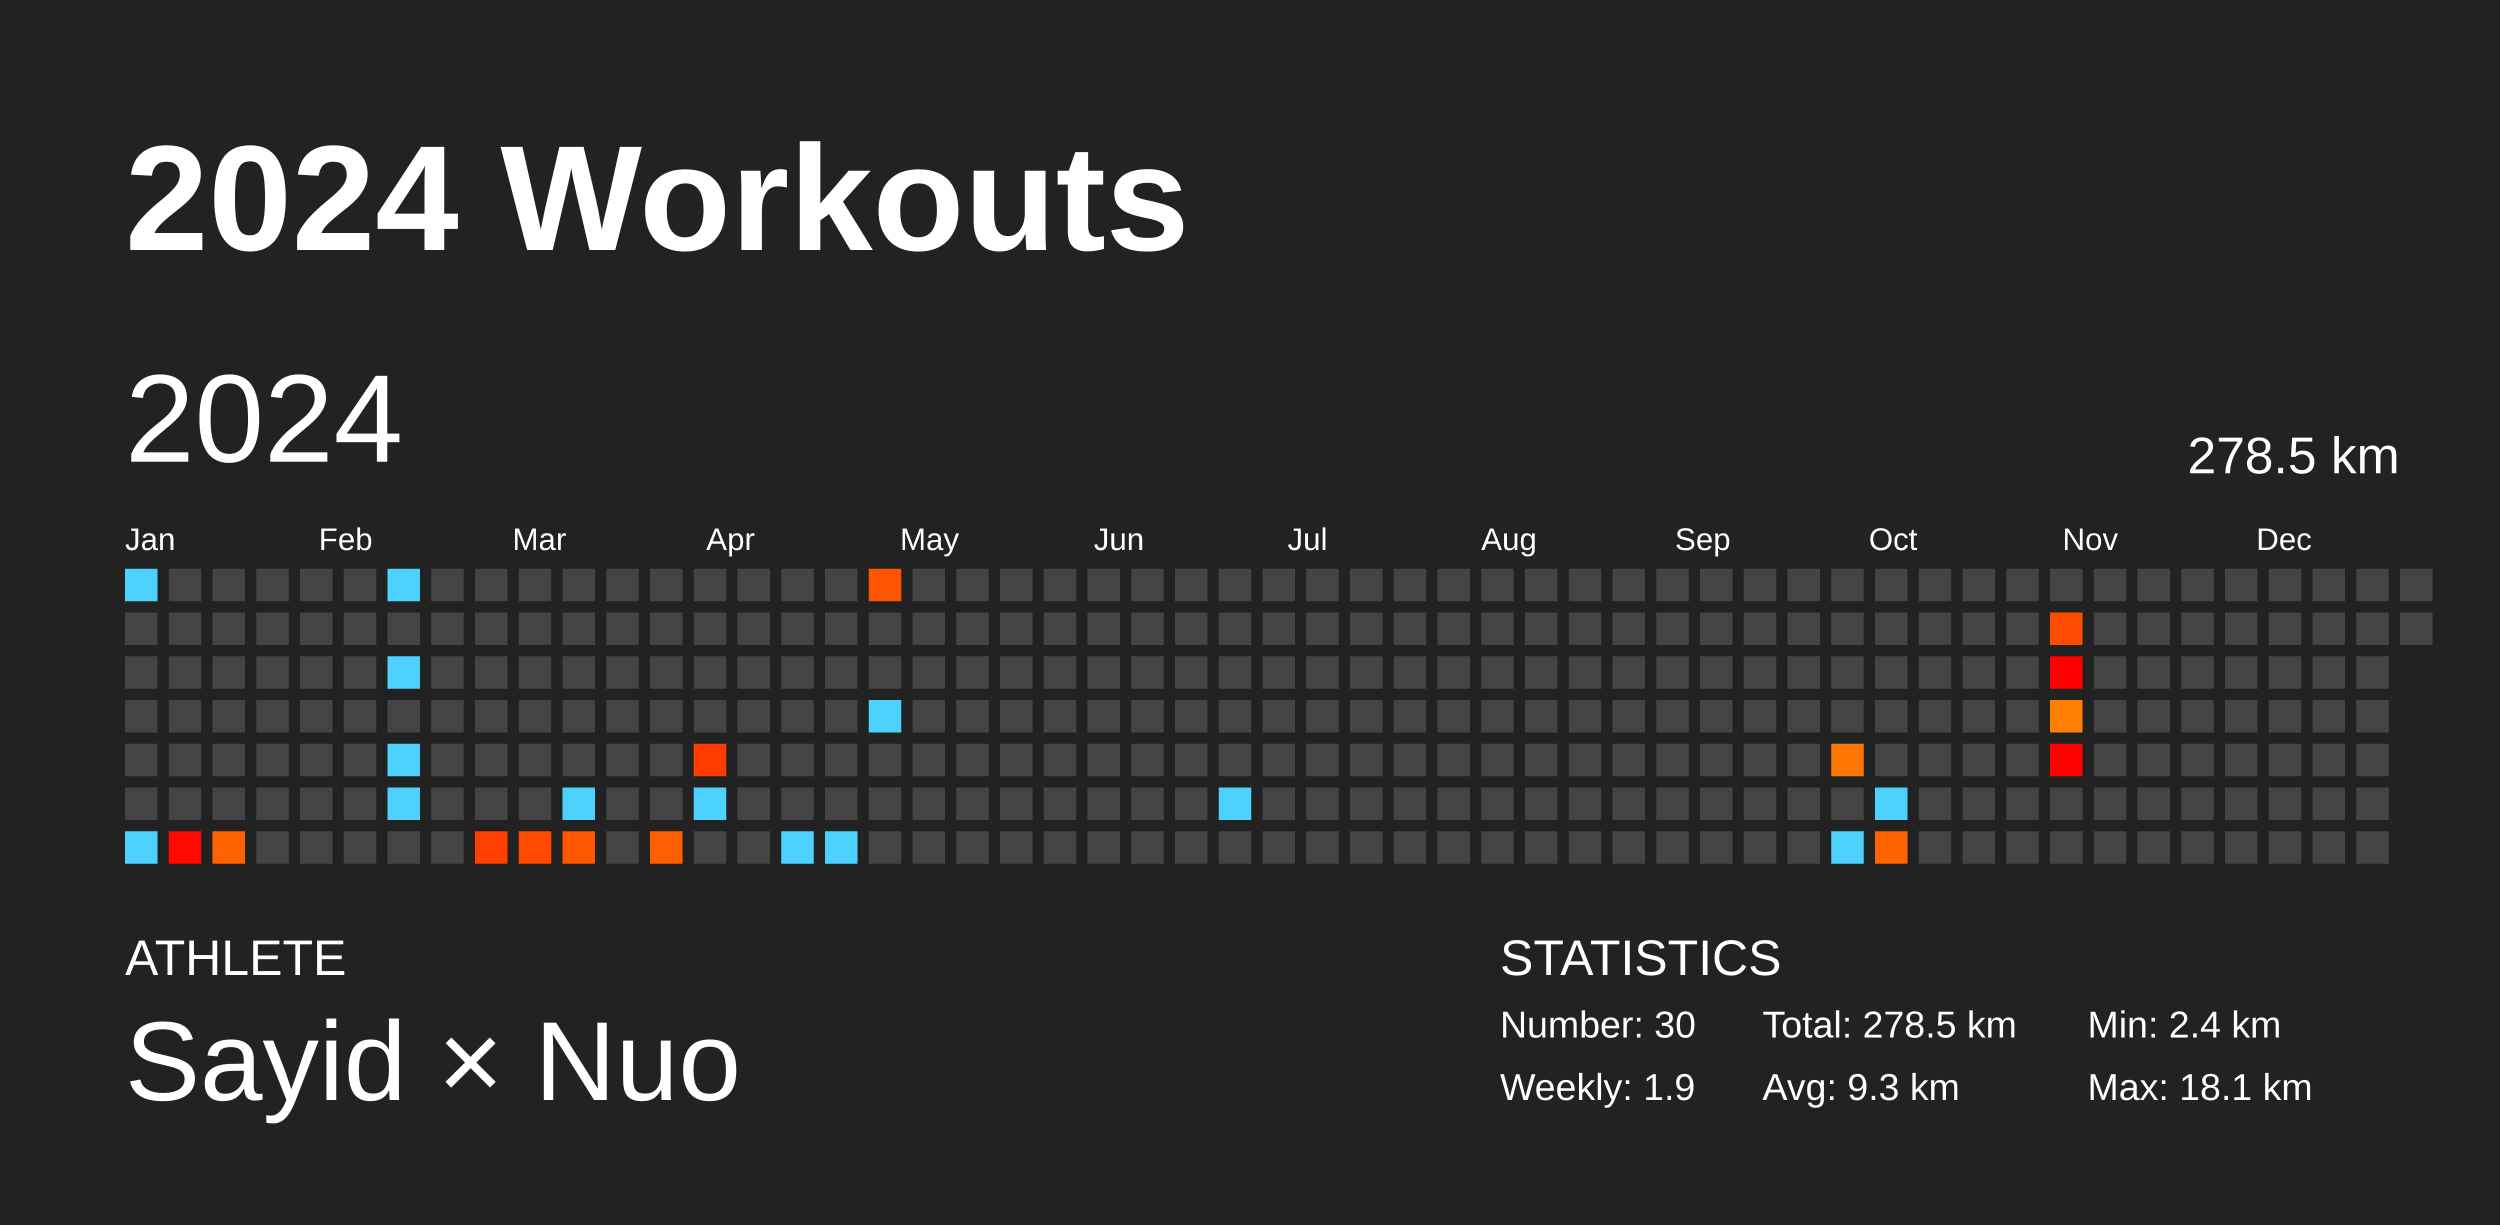
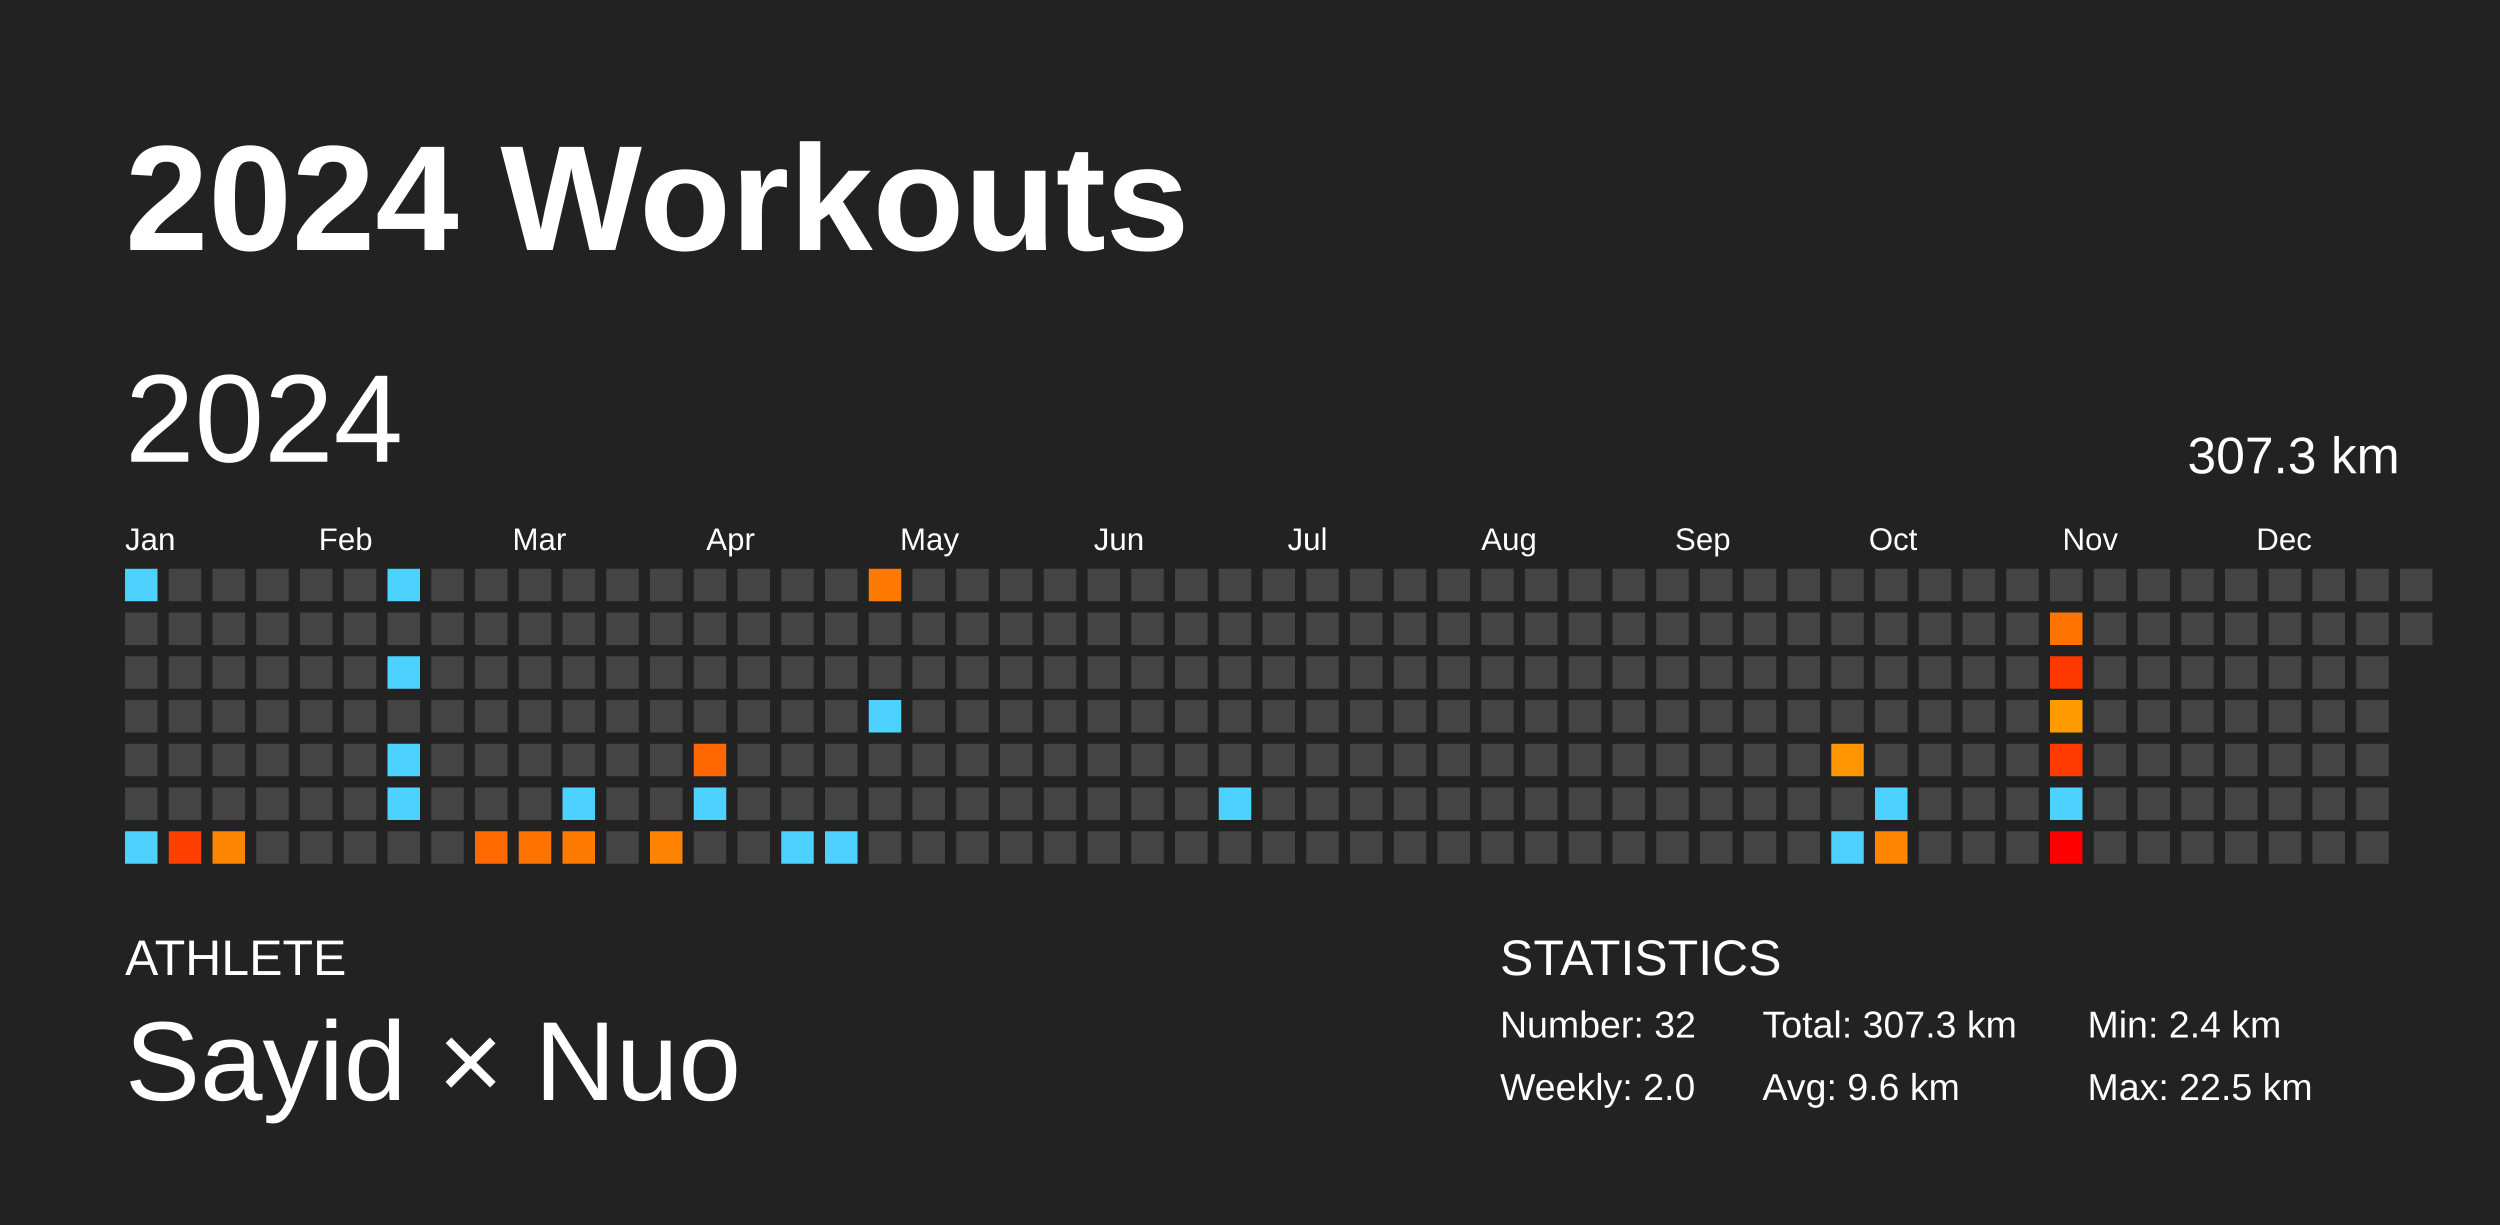
<svg xmlns="http://www.w3.org/2000/svg" baseProfile="full" height="98mm" version="1.1" viewBox="0,0,200,98" width="200mm">
  <defs />
  <rect fill="#222222" height="98" width="200" x="0" y="0" />
  <text fill="#FFFFFF" style="font-size:12px; font-family:Arial; font-weight:bold;" x="10" y="20">2024 Workouts</text>
  <text fill="#FFFFFF" style="font-size:4px; font-family:Arial" x="10" y="78">ATHLETE</text>
  <text fill="#FFFFFF" style="font-size:9px; font-family:Arial" x="10" y="88">Sayid × Nuo</text>
  <text fill="#FFFFFF" style="font-size:4px; font-family:Arial" x="120" y="78">STATISTICS</text>
-   <text fill="#FFFFFF" style="font-size:3px; font-family:Arial" x="120" y="83">Number: 30</text>
-   <text fill="#FFFFFF" style="font-size:3px; font-family:Arial" x="120" y="88">Weekly: 1.9</text>
-   <text fill="#FFFFFF" style="font-size:3px; font-family:Arial" x="141" y="83">Total: 278.5 km</text>
-   <text fill="#FFFFFF" style="font-size:3px; font-family:Arial" x="141" y="88">Avg: 9.3 km</text>
+   <text fill="#FFFFFF" style="font-size:3px; font-family:Arial" x="120" y="83">Number: 32</text>
+   <text fill="#FFFFFF" style="font-size:3px; font-family:Arial" x="120" y="88">Weekly: 2.0</text>
+   <text fill="#FFFFFF" style="font-size:3px; font-family:Arial" x="141" y="83">Total: 307.3 km</text>
+   <text fill="#FFFFFF" style="font-size:3px; font-family:Arial" x="141" y="88">Avg: 9.6 km</text>
  <text fill="#FFFFFF" style="font-size:3px; font-family:Arial" x="167" y="83">Min: 2.4 km</text>
-   <text fill="#FFFFFF" style="font-size:3px; font-family:Arial" x="167" y="88">Max: 18.1 km</text>
+   <text fill="#FFFFFF" style="font-size:3px; font-family:Arial" x="167" y="88">Max: 22.5 km</text>
  <text dominant-baseline="hanging" fill="#FFFFFF" style="font-size:10.0px; font-family:Arial;" x="10" y="30">2024</text>
-   <text dominant-baseline="hanging" fill="#FFFFFF" style="font-size:4.125px; font-family:Arial;" x="175" y="35">278.5 km</text>
+   <text dominant-baseline="hanging" fill="#FFFFFF" style="font-size:4.125px; font-family:Arial;" x="175" y="35">307.3 km</text>
  <text fill="#FFFFFF" style="font-size:2.5px; font-family:Arial" x="10.0" y="44">Jan</text>
  <text fill="#FFFFFF" style="font-size:2.5px; font-family:Arial" x="25.5" y="44">Feb</text>
  <text fill="#FFFFFF" style="font-size:2.5px; font-family:Arial" x="41.0" y="44">Mar</text>
  <text fill="#FFFFFF" style="font-size:2.5px; font-family:Arial" x="56.5" y="44">Apr</text>
  <text fill="#FFFFFF" style="font-size:2.5px; font-family:Arial" x="72.0" y="44">May</text>
  <text fill="#FFFFFF" style="font-size:2.5px; font-family:Arial" x="87.5" y="44">Jun</text>
  <text fill="#FFFFFF" style="font-size:2.5px; font-family:Arial" x="103.0" y="44">Jul</text>
  <text fill="#FFFFFF" style="font-size:2.5px; font-family:Arial" x="118.5" y="44">Aug</text>
  <text fill="#FFFFFF" style="font-size:2.5px; font-family:Arial" x="134.0" y="44">Sep</text>
  <text fill="#FFFFFF" style="font-size:2.5px; font-family:Arial" x="149.5" y="44">Oct</text>
  <text fill="#FFFFFF" style="font-size:2.5px; font-family:Arial" x="165.0" y="44">Nov</text>
  <text fill="#FFFFFF" style="font-size:2.5px; font-family:Arial" x="180.5" y="44">Dec</text>
  <rect fill="#4dd2ff" height="2.6" width="2.6" x="10.0" y="45.5" />
  <rect fill="#444444" height="2.6" width="2.6" x="10.0" y="49.0" />
  <rect fill="#444444" height="2.6" width="2.6" x="10.0" y="52.5" />
  <rect fill="#444444" height="2.6" width="2.6" x="10.0" y="56.0" />
  <rect fill="#444444" height="2.6" width="2.6" x="10.0" y="59.5" />
  <rect fill="#444444" height="2.6" width="2.6" x="10.0" y="63.0" />
  <rect fill="#4dd2ff" height="2.6" width="2.6" x="10.0" y="66.5" />
  <rect fill="#444444" height="2.6" width="2.6" x="13.5" y="45.5" />
  <rect fill="#444444" height="2.6" width="2.6" x="13.5" y="49.0" />
  <rect fill="#444444" height="2.6" width="2.6" x="13.5" y="52.5" />
  <rect fill="#444444" height="2.6" width="2.6" x="13.5" y="56.0" />
  <rect fill="#444444" height="2.6" width="2.6" x="13.5" y="59.5" />
  <rect fill="#444444" height="2.6" width="2.6" x="13.5" y="63.0" />
-   <rect fill="#ff0900" height="2.6" width="2.6" x="13.5" y="66.5" />
+   <rect fill="#ff3f00" height="2.6" width="2.6" x="13.5" y="66.5" />
  <rect fill="#444444" height="2.6" width="2.6" x="17.0" y="45.5" />
  <rect fill="#444444" height="2.6" width="2.6" x="17.0" y="49.0" />
  <rect fill="#444444" height="2.6" width="2.6" x="17.0" y="52.5" />
  <rect fill="#444444" height="2.6" width="2.6" x="17.0" y="56.0" />
  <rect fill="#444444" height="2.6" width="2.6" x="17.0" y="59.5" />
  <rect fill="#444444" height="2.6" width="2.6" x="17.0" y="63.0" />
-   <rect fill="#ff6300" height="2.6" width="2.6" x="17.0" y="66.5" />
+   <rect fill="#ff8500" height="2.6" width="2.6" x="17.0" y="66.5" />
  <rect fill="#444444" height="2.6" width="2.6" x="20.5" y="45.5" />
  <rect fill="#444444" height="2.6" width="2.6" x="20.5" y="49.0" />
  <rect fill="#444444" height="2.6" width="2.6" x="20.5" y="52.5" />
  <rect fill="#444444" height="2.6" width="2.6" x="20.5" y="56.0" />
  <rect fill="#444444" height="2.6" width="2.6" x="20.5" y="59.5" />
  <rect fill="#444444" height="2.6" width="2.6" x="20.5" y="63.0" />
  <rect fill="#444444" height="2.6" width="2.6" x="20.5" y="66.5" />
  <rect fill="#444444" height="2.6" width="2.6" x="24.0" y="45.5" />
  <rect fill="#444444" height="2.6" width="2.6" x="24.0" y="49.0" />
  <rect fill="#444444" height="2.6" width="2.6" x="24.0" y="52.5" />
  <rect fill="#444444" height="2.6" width="2.6" x="24.0" y="56.0" />
  <rect fill="#444444" height="2.6" width="2.6" x="24.0" y="59.5" />
  <rect fill="#444444" height="2.6" width="2.6" x="24.0" y="63.0" />
  <rect fill="#444444" height="2.6" width="2.6" x="24.0" y="66.5" />
  <rect fill="#444444" height="2.6" width="2.6" x="27.5" y="45.5" />
  <rect fill="#444444" height="2.6" width="2.6" x="27.5" y="49.0" />
  <rect fill="#444444" height="2.6" width="2.6" x="27.5" y="52.5" />
  <rect fill="#444444" height="2.6" width="2.6" x="27.5" y="56.0" />
  <rect fill="#444444" height="2.6" width="2.6" x="27.5" y="59.5" />
  <rect fill="#444444" height="2.6" width="2.6" x="27.5" y="63.0" />
  <rect fill="#444444" height="2.6" width="2.6" x="27.5" y="66.5" />
  <rect fill="#4dd2ff" height="2.6" width="2.6" x="31.0" y="45.5" />
  <rect fill="#444444" height="2.6" width="2.6" x="31.0" y="49.0" />
  <rect fill="#4dd2ff" height="2.6" width="2.6" x="31.0" y="52.5" />
  <rect fill="#444444" height="2.6" width="2.6" x="31.0" y="56.0" />
  <rect fill="#4dd2ff" height="2.6" width="2.6" x="31.0" y="59.5" />
  <rect fill="#4dd2ff" height="2.6" width="2.6" x="31.0" y="63.0" />
  <rect fill="#444444" height="2.6" width="2.6" x="31.0" y="66.5" />
  <rect fill="#444444" height="2.6" width="2.6" x="34.5" y="45.5" />
  <rect fill="#444444" height="2.6" width="2.6" x="34.5" y="49.0" />
  <rect fill="#444444" height="2.6" width="2.6" x="34.5" y="52.5" />
  <rect fill="#444444" height="2.6" width="2.6" x="34.5" y="56.0" />
  <rect fill="#444444" height="2.6" width="2.6" x="34.5" y="59.5" />
  <rect fill="#444444" height="2.6" width="2.6" x="34.5" y="63.0" />
  <rect fill="#444444" height="2.6" width="2.6" x="34.5" y="66.5" />
  <rect fill="#444444" height="2.6" width="2.6" x="38.0" y="45.5" />
  <rect fill="#444444" height="2.6" width="2.6" x="38.0" y="49.0" />
  <rect fill="#444444" height="2.6" width="2.6" x="38.0" y="52.5" />
  <rect fill="#444444" height="2.6" width="2.6" x="38.0" y="56.0" />
  <rect fill="#444444" height="2.6" width="2.6" x="38.0" y="59.5" />
  <rect fill="#444444" height="2.6" width="2.6" x="38.0" y="63.0" />
-   <rect fill="#ff3f00" height="2.6" width="2.6" x="38.0" y="66.5" />
+   <rect fill="#ff6900" height="2.6" width="2.6" x="38.0" y="66.5" />
  <rect fill="#444444" height="2.6" width="2.6" x="41.5" y="45.5" />
  <rect fill="#444444" height="2.6" width="2.6" x="41.5" y="49.0" />
  <rect fill="#444444" height="2.6" width="2.6" x="41.5" y="52.5" />
  <rect fill="#444444" height="2.6" width="2.6" x="41.5" y="56.0" />
  <rect fill="#444444" height="2.6" width="2.6" x="41.5" y="59.5" />
  <rect fill="#444444" height="2.6" width="2.6" x="41.5" y="63.0" />
-   <rect fill="#ff4a00" height="2.6" width="2.6" x="41.5" y="66.5" />
+   <rect fill="#ff7200" height="2.6" width="2.6" x="41.5" y="66.5" />
  <rect fill="#444444" height="2.6" width="2.6" x="45.0" y="45.5" />
  <rect fill="#444444" height="2.6" width="2.6" x="45.0" y="49.0" />
  <rect fill="#444444" height="2.6" width="2.6" x="45.0" y="52.5" />
  <rect fill="#444444" height="2.6" width="2.6" x="45.0" y="56.0" />
  <rect fill="#444444" height="2.6" width="2.6" x="45.0" y="59.5" />
  <rect fill="#4dd2ff" height="2.6" width="2.6" x="45.0" y="63.0" />
-   <rect fill="#ff5600" height="2.6" width="2.6" x="45.0" y="66.5" />
+   <rect fill="#ff7b00" height="2.6" width="2.6" x="45.0" y="66.5" />
  <rect fill="#444444" height="2.6" width="2.6" x="48.5" y="45.5" />
  <rect fill="#444444" height="2.6" width="2.6" x="48.5" y="49.0" />
  <rect fill="#444444" height="2.6" width="2.6" x="48.5" y="52.5" />
  <rect fill="#444444" height="2.6" width="2.6" x="48.5" y="56.0" />
  <rect fill="#444444" height="2.6" width="2.6" x="48.5" y="59.5" />
  <rect fill="#444444" height="2.6" width="2.6" x="48.5" y="63.0" />
  <rect fill="#444444" height="2.6" width="2.6" x="48.5" y="66.5" />
  <rect fill="#444444" height="2.6" width="2.6" x="52.0" y="45.5" />
  <rect fill="#444444" height="2.6" width="2.6" x="52.0" y="49.0" />
  <rect fill="#444444" height="2.6" width="2.6" x="52.0" y="52.5" />
  <rect fill="#444444" height="2.6" width="2.6" x="52.0" y="56.0" />
  <rect fill="#444444" height="2.6" width="2.6" x="52.0" y="59.5" />
  <rect fill="#444444" height="2.6" width="2.6" x="52.0" y="63.0" />
-   <rect fill="#ff5f00" height="2.6" width="2.6" x="52.0" y="66.5" />
+   <rect fill="#ff8200" height="2.6" width="2.6" x="52.0" y="66.5" />
  <rect fill="#444444" height="2.6" width="2.6" x="55.5" y="45.5" />
  <rect fill="#444444" height="2.6" width="2.6" x="55.5" y="49.0" />
  <rect fill="#444444" height="2.6" width="2.6" x="55.5" y="52.5" />
  <rect fill="#444444" height="2.6" width="2.6" x="55.5" y="56.0" />
-   <rect fill="#ff3d00" height="2.6" width="2.6" x="55.5" y="59.5" />
+   <rect fill="#ff6700" height="2.6" width="2.6" x="55.5" y="59.5" />
  <rect fill="#4dd2ff" height="2.6" width="2.6" x="55.5" y="63.0" />
  <rect fill="#444444" height="2.6" width="2.6" x="55.5" y="66.5" />
  <rect fill="#444444" height="2.6" width="2.6" x="59.0" y="45.5" />
  <rect fill="#444444" height="2.6" width="2.6" x="59.0" y="49.0" />
  <rect fill="#444444" height="2.6" width="2.6" x="59.0" y="52.5" />
  <rect fill="#444444" height="2.6" width="2.6" x="59.0" y="56.0" />
  <rect fill="#444444" height="2.6" width="2.6" x="59.0" y="59.5" />
  <rect fill="#444444" height="2.6" width="2.6" x="59.0" y="63.0" />
  <rect fill="#444444" height="2.6" width="2.6" x="59.0" y="66.5" />
  <rect fill="#444444" height="2.6" width="2.6" x="62.5" y="45.5" />
  <rect fill="#444444" height="2.6" width="2.6" x="62.5" y="49.0" />
  <rect fill="#444444" height="2.6" width="2.6" x="62.5" y="52.5" />
  <rect fill="#444444" height="2.6" width="2.6" x="62.5" y="56.0" />
  <rect fill="#444444" height="2.6" width="2.6" x="62.5" y="59.5" />
  <rect fill="#444444" height="2.6" width="2.6" x="62.5" y="63.0" />
  <rect fill="#4dd2ff" height="2.6" width="2.6" x="62.5" y="66.5" />
  <rect fill="#444444" height="2.6" width="2.6" x="66.0" y="45.5" />
  <rect fill="#444444" height="2.6" width="2.6" x="66.0" y="49.0" />
  <rect fill="#444444" height="2.6" width="2.6" x="66.0" y="52.5" />
  <rect fill="#444444" height="2.6" width="2.6" x="66.0" y="56.0" />
  <rect fill="#444444" height="2.6" width="2.6" x="66.0" y="59.5" />
  <rect fill="#444444" height="2.6" width="2.6" x="66.0" y="63.0" />
  <rect fill="#4dd2ff" height="2.6" width="2.6" x="66.0" y="66.5" />
-   <rect fill="#ff5500" height="2.6" width="2.6" x="69.5" y="45.5" />
+   <rect fill="#ff7a00" height="2.6" width="2.6" x="69.5" y="45.5" />
  <rect fill="#444444" height="2.6" width="2.6" x="69.5" y="49.0" />
  <rect fill="#444444" height="2.6" width="2.6" x="69.5" y="52.5" />
  <rect fill="#4dd2ff" height="2.6" width="2.6" x="69.5" y="56.0" />
  <rect fill="#444444" height="2.6" width="2.6" x="69.5" y="59.5" />
  <rect fill="#444444" height="2.6" width="2.6" x="69.5" y="63.0" />
  <rect fill="#444444" height="2.6" width="2.6" x="69.5" y="66.5" />
  <rect fill="#444444" height="2.6" width="2.6" x="73.0" y="45.5" />
  <rect fill="#444444" height="2.6" width="2.6" x="73.0" y="49.0" />
  <rect fill="#444444" height="2.6" width="2.6" x="73.0" y="52.5" />
  <rect fill="#444444" height="2.6" width="2.6" x="73.0" y="56.0" />
  <rect fill="#444444" height="2.6" width="2.6" x="73.0" y="59.5" />
  <rect fill="#444444" height="2.6" width="2.6" x="73.0" y="63.0" />
  <rect fill="#444444" height="2.6" width="2.6" x="73.0" y="66.5" />
  <rect fill="#444444" height="2.6" width="2.6" x="76.5" y="45.5" />
  <rect fill="#444444" height="2.6" width="2.6" x="76.5" y="49.0" />
  <rect fill="#444444" height="2.6" width="2.6" x="76.5" y="52.5" />
  <rect fill="#444444" height="2.6" width="2.6" x="76.5" y="56.0" />
  <rect fill="#444444" height="2.6" width="2.6" x="76.5" y="59.5" />
  <rect fill="#444444" height="2.6" width="2.6" x="76.5" y="63.0" />
  <rect fill="#444444" height="2.6" width="2.6" x="76.5" y="66.5" />
  <rect fill="#444444" height="2.6" width="2.6" x="80.0" y="45.5" />
  <rect fill="#444444" height="2.6" width="2.6" x="80.0" y="49.0" />
  <rect fill="#444444" height="2.6" width="2.6" x="80.0" y="52.5" />
  <rect fill="#444444" height="2.6" width="2.6" x="80.0" y="56.0" />
  <rect fill="#444444" height="2.6" width="2.6" x="80.0" y="59.5" />
  <rect fill="#444444" height="2.6" width="2.6" x="80.0" y="63.0" />
  <rect fill="#444444" height="2.6" width="2.6" x="80.0" y="66.5" />
  <rect fill="#444444" height="2.6" width="2.6" x="83.5" y="45.5" />
  <rect fill="#444444" height="2.6" width="2.6" x="83.5" y="49.0" />
  <rect fill="#444444" height="2.6" width="2.6" x="83.5" y="52.5" />
  <rect fill="#444444" height="2.6" width="2.6" x="83.5" y="56.0" />
  <rect fill="#444444" height="2.6" width="2.6" x="83.5" y="59.5" />
  <rect fill="#444444" height="2.6" width="2.6" x="83.5" y="63.0" />
  <rect fill="#444444" height="2.6" width="2.6" x="83.5" y="66.5" />
  <rect fill="#444444" height="2.6" width="2.6" x="87.0" y="45.5" />
  <rect fill="#444444" height="2.6" width="2.6" x="87.0" y="49.0" />
  <rect fill="#444444" height="2.6" width="2.6" x="87.0" y="52.5" />
  <rect fill="#444444" height="2.6" width="2.6" x="87.0" y="56.0" />
  <rect fill="#444444" height="2.6" width="2.6" x="87.0" y="59.5" />
  <rect fill="#444444" height="2.6" width="2.6" x="87.0" y="63.0" />
  <rect fill="#444444" height="2.6" width="2.6" x="87.0" y="66.5" />
  <rect fill="#444444" height="2.6" width="2.6" x="90.5" y="45.5" />
  <rect fill="#444444" height="2.6" width="2.6" x="90.5" y="49.0" />
  <rect fill="#444444" height="2.6" width="2.6" x="90.5" y="52.5" />
  <rect fill="#444444" height="2.6" width="2.6" x="90.5" y="56.0" />
  <rect fill="#444444" height="2.6" width="2.6" x="90.5" y="59.5" />
  <rect fill="#444444" height="2.6" width="2.6" x="90.5" y="63.0" />
  <rect fill="#444444" height="2.6" width="2.6" x="90.5" y="66.5" />
  <rect fill="#444444" height="2.6" width="2.6" x="94.0" y="45.5" />
  <rect fill="#444444" height="2.6" width="2.6" x="94.0" y="49.0" />
  <rect fill="#444444" height="2.6" width="2.6" x="94.0" y="52.5" />
  <rect fill="#444444" height="2.6" width="2.6" x="94.0" y="56.0" />
  <rect fill="#444444" height="2.6" width="2.6" x="94.0" y="59.5" />
  <rect fill="#444444" height="2.6" width="2.6" x="94.0" y="63.0" />
  <rect fill="#444444" height="2.6" width="2.6" x="94.0" y="66.5" />
  <rect fill="#444444" height="2.6" width="2.6" x="97.5" y="45.5" />
  <rect fill="#444444" height="2.6" width="2.6" x="97.5" y="49.0" />
  <rect fill="#444444" height="2.6" width="2.6" x="97.5" y="52.5" />
  <rect fill="#444444" height="2.6" width="2.6" x="97.5" y="56.0" />
  <rect fill="#444444" height="2.6" width="2.6" x="97.5" y="59.5" />
  <rect fill="#4dd2ff" height="2.6" width="2.6" x="97.5" y="63.0" />
  <rect fill="#444444" height="2.6" width="2.6" x="97.5" y="66.5" />
  <rect fill="#444444" height="2.6" width="2.6" x="101.0" y="45.5" />
  <rect fill="#444444" height="2.6" width="2.6" x="101.0" y="49.0" />
  <rect fill="#444444" height="2.6" width="2.6" x="101.0" y="52.5" />
  <rect fill="#444444" height="2.6" width="2.6" x="101.0" y="56.0" />
  <rect fill="#444444" height="2.6" width="2.6" x="101.0" y="59.5" />
  <rect fill="#444444" height="2.6" width="2.6" x="101.0" y="63.0" />
  <rect fill="#444444" height="2.6" width="2.6" x="101.0" y="66.5" />
  <rect fill="#444444" height="2.6" width="2.6" x="104.5" y="45.5" />
  <rect fill="#444444" height="2.6" width="2.6" x="104.5" y="49.0" />
  <rect fill="#444444" height="2.6" width="2.6" x="104.5" y="52.5" />
  <rect fill="#444444" height="2.6" width="2.6" x="104.5" y="56.0" />
  <rect fill="#444444" height="2.6" width="2.6" x="104.5" y="59.5" />
  <rect fill="#444444" height="2.6" width="2.6" x="104.5" y="63.0" />
  <rect fill="#444444" height="2.6" width="2.6" x="104.5" y="66.5" />
  <rect fill="#444444" height="2.6" width="2.6" x="108.0" y="45.5" />
  <rect fill="#444444" height="2.6" width="2.6" x="108.0" y="49.0" />
  <rect fill="#444444" height="2.6" width="2.6" x="108.0" y="52.5" />
  <rect fill="#444444" height="2.6" width="2.6" x="108.0" y="56.0" />
  <rect fill="#444444" height="2.6" width="2.6" x="108.0" y="59.5" />
  <rect fill="#444444" height="2.6" width="2.6" x="108.0" y="63.0" />
  <rect fill="#444444" height="2.6" width="2.6" x="108.0" y="66.5" />
  <rect fill="#444444" height="2.6" width="2.6" x="111.5" y="45.5" />
  <rect fill="#444444" height="2.6" width="2.6" x="111.5" y="49.0" />
  <rect fill="#444444" height="2.6" width="2.6" x="111.5" y="52.5" />
  <rect fill="#444444" height="2.6" width="2.6" x="111.5" y="56.0" />
  <rect fill="#444444" height="2.6" width="2.6" x="111.5" y="59.5" />
  <rect fill="#444444" height="2.6" width="2.6" x="111.5" y="63.0" />
  <rect fill="#444444" height="2.6" width="2.6" x="111.5" y="66.5" />
  <rect fill="#444444" height="2.6" width="2.6" x="115.0" y="45.5" />
  <rect fill="#444444" height="2.6" width="2.6" x="115.0" y="49.0" />
  <rect fill="#444444" height="2.6" width="2.6" x="115.0" y="52.5" />
  <rect fill="#444444" height="2.6" width="2.6" x="115.0" y="56.0" />
  <rect fill="#444444" height="2.6" width="2.6" x="115.0" y="59.5" />
  <rect fill="#444444" height="2.6" width="2.6" x="115.0" y="63.0" />
  <rect fill="#444444" height="2.6" width="2.6" x="115.0" y="66.5" />
  <rect fill="#444444" height="2.6" width="2.6" x="118.5" y="45.5" />
  <rect fill="#444444" height="2.6" width="2.6" x="118.5" y="49.0" />
  <rect fill="#444444" height="2.6" width="2.6" x="118.5" y="52.5" />
  <rect fill="#444444" height="2.6" width="2.6" x="118.5" y="56.0" />
  <rect fill="#444444" height="2.6" width="2.6" x="118.5" y="59.5" />
  <rect fill="#444444" height="2.6" width="2.6" x="118.5" y="63.0" />
  <rect fill="#444444" height="2.6" width="2.6" x="118.5" y="66.5" />
  <rect fill="#444444" height="2.6" width="2.6" x="122.0" y="45.5" />
  <rect fill="#444444" height="2.6" width="2.6" x="122.0" y="49.0" />
  <rect fill="#444444" height="2.6" width="2.6" x="122.0" y="52.5" />
  <rect fill="#444444" height="2.6" width="2.6" x="122.0" y="56.0" />
  <rect fill="#444444" height="2.6" width="2.6" x="122.0" y="59.5" />
  <rect fill="#444444" height="2.6" width="2.6" x="122.0" y="63.0" />
  <rect fill="#444444" height="2.6" width="2.6" x="122.0" y="66.5" />
  <rect fill="#444444" height="2.6" width="2.6" x="125.5" y="45.5" />
  <rect fill="#444444" height="2.6" width="2.6" x="125.5" y="49.0" />
  <rect fill="#444444" height="2.6" width="2.6" x="125.5" y="52.5" />
  <rect fill="#444444" height="2.6" width="2.6" x="125.5" y="56.0" />
  <rect fill="#444444" height="2.6" width="2.6" x="125.5" y="59.5" />
  <rect fill="#444444" height="2.6" width="2.6" x="125.5" y="63.0" />
  <rect fill="#444444" height="2.6" width="2.6" x="125.5" y="66.5" />
  <rect fill="#444444" height="2.6" width="2.6" x="129.0" y="45.5" />
  <rect fill="#444444" height="2.6" width="2.6" x="129.0" y="49.0" />
  <rect fill="#444444" height="2.6" width="2.6" x="129.0" y="52.5" />
  <rect fill="#444444" height="2.6" width="2.6" x="129.0" y="56.0" />
  <rect fill="#444444" height="2.6" width="2.6" x="129.0" y="59.5" />
  <rect fill="#444444" height="2.6" width="2.6" x="129.0" y="63.0" />
  <rect fill="#444444" height="2.6" width="2.6" x="129.0" y="66.5" />
  <rect fill="#444444" height="2.6" width="2.6" x="132.5" y="45.5" />
  <rect fill="#444444" height="2.6" width="2.6" x="132.5" y="49.0" />
  <rect fill="#444444" height="2.6" width="2.6" x="132.5" y="52.5" />
  <rect fill="#444444" height="2.6" width="2.6" x="132.5" y="56.0" />
  <rect fill="#444444" height="2.6" width="2.6" x="132.5" y="59.5" />
  <rect fill="#444444" height="2.6" width="2.6" x="132.5" y="63.0" />
  <rect fill="#444444" height="2.6" width="2.6" x="132.5" y="66.5" />
  <rect fill="#444444" height="2.6" width="2.6" x="136.0" y="45.5" />
  <rect fill="#444444" height="2.6" width="2.6" x="136.0" y="49.0" />
  <rect fill="#444444" height="2.6" width="2.6" x="136.0" y="52.5" />
  <rect fill="#444444" height="2.6" width="2.6" x="136.0" y="56.0" />
  <rect fill="#444444" height="2.6" width="2.6" x="136.0" y="59.5" />
  <rect fill="#444444" height="2.6" width="2.6" x="136.0" y="63.0" />
  <rect fill="#444444" height="2.6" width="2.6" x="136.0" y="66.5" />
  <rect fill="#444444" height="2.6" width="2.6" x="139.5" y="45.5" />
  <rect fill="#444444" height="2.6" width="2.6" x="139.5" y="49.0" />
  <rect fill="#444444" height="2.6" width="2.6" x="139.5" y="52.5" />
  <rect fill="#444444" height="2.6" width="2.6" x="139.5" y="56.0" />
  <rect fill="#444444" height="2.6" width="2.6" x="139.5" y="59.5" />
  <rect fill="#444444" height="2.6" width="2.6" x="139.5" y="63.0" />
  <rect fill="#444444" height="2.6" width="2.6" x="139.5" y="66.5" />
  <rect fill="#444444" height="2.6" width="2.6" x="143.0" y="45.5" />
  <rect fill="#444444" height="2.6" width="2.6" x="143.0" y="49.0" />
  <rect fill="#444444" height="2.6" width="2.6" x="143.0" y="52.5" />
  <rect fill="#444444" height="2.6" width="2.6" x="143.0" y="56.0" />
  <rect fill="#444444" height="2.6" width="2.6" x="143.0" y="59.5" />
  <rect fill="#444444" height="2.6" width="2.6" x="143.0" y="63.0" />
  <rect fill="#444444" height="2.6" width="2.6" x="143.0" y="66.5" />
  <rect fill="#444444" height="2.6" width="2.6" x="146.5" y="45.5" />
  <rect fill="#444444" height="2.6" width="2.6" x="146.5" y="49.0" />
  <rect fill="#444444" height="2.6" width="2.6" x="146.5" y="52.5" />
  <rect fill="#444444" height="2.6" width="2.6" x="146.5" y="56.0" />
-   <rect fill="#ff7700" height="2.6" width="2.6" x="146.5" y="59.5" />
+   <rect fill="#ff9500" height="2.6" width="2.6" x="146.5" y="59.5" />
  <rect fill="#444444" height="2.6" width="2.6" x="146.5" y="63.0" />
  <rect fill="#4dd2ff" height="2.6" width="2.6" x="146.5" y="66.5" />
  <rect fill="#444444" height="2.6" width="2.6" x="150.0" y="45.5" />
  <rect fill="#444444" height="2.6" width="2.6" x="150.0" y="49.0" />
  <rect fill="#444444" height="2.6" width="2.6" x="150.0" y="52.5" />
  <rect fill="#444444" height="2.6" width="2.6" x="150.0" y="56.0" />
  <rect fill="#444444" height="2.6" width="2.6" x="150.0" y="59.5" />
  <rect fill="#4dd2ff" height="2.6" width="2.6" x="150.0" y="63.0" />
-   <rect fill="#ff6400" height="2.6" width="2.6" x="150.0" y="66.5" />
+   <rect fill="#ff8600" height="2.6" width="2.6" x="150.0" y="66.5" />
  <rect fill="#444444" height="2.6" width="2.6" x="153.5" y="45.5" />
  <rect fill="#444444" height="2.6" width="2.6" x="153.5" y="49.0" />
  <rect fill="#444444" height="2.6" width="2.6" x="153.5" y="52.5" />
  <rect fill="#444444" height="2.6" width="2.6" x="153.5" y="56.0" />
  <rect fill="#444444" height="2.6" width="2.6" x="153.5" y="59.5" />
  <rect fill="#444444" height="2.6" width="2.6" x="153.5" y="63.0" />
  <rect fill="#444444" height="2.6" width="2.6" x="153.5" y="66.5" />
  <rect fill="#444444" height="2.6" width="2.6" x="157.0" y="45.5" />
  <rect fill="#444444" height="2.6" width="2.6" x="157.0" y="49.0" />
  <rect fill="#444444" height="2.6" width="2.6" x="157.0" y="52.5" />
  <rect fill="#444444" height="2.6" width="2.6" x="157.0" y="56.0" />
  <rect fill="#444444" height="2.6" width="2.6" x="157.0" y="59.5" />
  <rect fill="#444444" height="2.6" width="2.6" x="157.0" y="63.0" />
  <rect fill="#444444" height="2.6" width="2.6" x="157.0" y="66.5" />
  <rect fill="#444444" height="2.6" width="2.6" x="160.5" y="45.5" />
  <rect fill="#444444" height="2.6" width="2.6" x="160.5" y="49.0" />
  <rect fill="#444444" height="2.6" width="2.6" x="160.5" y="52.5" />
  <rect fill="#444444" height="2.6" width="2.6" x="160.5" y="56.0" />
  <rect fill="#444444" height="2.6" width="2.6" x="160.5" y="59.5" />
  <rect fill="#444444" height="2.6" width="2.6" x="160.5" y="63.0" />
  <rect fill="#444444" height="2.6" width="2.6" x="160.5" y="66.5" />
  <rect fill="#444444" height="2.6" width="2.6" x="164.0" y="45.5" />
-   <rect fill="#ff4c00" height="2.6" width="2.6" x="164.0" y="49.0" />
-   <rect fill="#ff0000" height="2.6" width="2.6" x="164.0" y="52.5" />
-   <rect fill="#ff7f00" height="2.6" width="2.6" x="164.0" y="56.0" />
-   <rect fill="#ff0200" height="2.6" width="2.6" x="164.0" y="59.5" />
-   <rect fill="#444444" height="2.6" width="2.6" x="164.0" y="63.0" />
-   <rect fill="#444444" height="2.6" width="2.6" x="164.0" y="66.5" />
+   <rect fill="#ff7300" height="2.6" width="2.6" x="164.0" y="49.0" />
+   <rect fill="#ff3800" height="2.6" width="2.6" x="164.0" y="52.5" />
+   <rect fill="#ff9b00" height="2.6" width="2.6" x="164.0" y="56.0" />
+   <rect fill="#ff3900" height="2.6" width="2.6" x="164.0" y="59.5" />
+   <rect fill="#4dd2ff" height="2.6" width="2.6" x="164.0" y="63.0" />
+   <rect fill="red" height="2.6" width="2.6" x="164.0" y="66.5" />
  <rect fill="#444444" height="2.6" width="2.6" x="167.5" y="45.5" />
  <rect fill="#444444" height="2.6" width="2.6" x="167.5" y="49.0" />
  <rect fill="#444444" height="2.6" width="2.6" x="167.5" y="52.5" />
  <rect fill="#444444" height="2.6" width="2.6" x="167.5" y="56.0" />
  <rect fill="#444444" height="2.6" width="2.6" x="167.5" y="59.5" />
  <rect fill="#444444" height="2.6" width="2.6" x="167.5" y="63.0" />
  <rect fill="#444444" height="2.6" width="2.6" x="167.5" y="66.5" />
  <rect fill="#444444" height="2.6" width="2.6" x="171.0" y="45.5" />
  <rect fill="#444444" height="2.6" width="2.6" x="171.0" y="49.0" />
  <rect fill="#444444" height="2.6" width="2.6" x="171.0" y="52.5" />
  <rect fill="#444444" height="2.6" width="2.6" x="171.0" y="56.0" />
  <rect fill="#444444" height="2.6" width="2.6" x="171.0" y="59.5" />
  <rect fill="#444444" height="2.6" width="2.6" x="171.0" y="63.0" />
  <rect fill="#444444" height="2.6" width="2.6" x="171.0" y="66.5" />
  <rect fill="#444444" height="2.6" width="2.6" x="174.5" y="45.5" />
  <rect fill="#444444" height="2.6" width="2.6" x="174.5" y="49.0" />
  <rect fill="#444444" height="2.6" width="2.6" x="174.5" y="52.5" />
  <rect fill="#444444" height="2.6" width="2.6" x="174.5" y="56.0" />
  <rect fill="#444444" height="2.6" width="2.6" x="174.5" y="59.5" />
  <rect fill="#444444" height="2.6" width="2.6" x="174.5" y="63.0" />
  <rect fill="#444444" height="2.6" width="2.6" x="174.5" y="66.5" />
  <rect fill="#444444" height="2.6" width="2.6" x="178.0" y="45.5" />
  <rect fill="#444444" height="2.6" width="2.6" x="178.0" y="49.0" />
  <rect fill="#444444" height="2.6" width="2.6" x="178.0" y="52.5" />
  <rect fill="#444444" height="2.6" width="2.6" x="178.0" y="56.0" />
  <rect fill="#444444" height="2.6" width="2.6" x="178.0" y="59.5" />
  <rect fill="#444444" height="2.6" width="2.6" x="178.0" y="63.0" />
  <rect fill="#444444" height="2.6" width="2.6" x="178.0" y="66.5" />
  <rect fill="#444444" height="2.6" width="2.6" x="181.5" y="45.5" />
  <rect fill="#444444" height="2.6" width="2.6" x="181.5" y="49.0" />
  <rect fill="#444444" height="2.6" width="2.6" x="181.5" y="52.5" />
  <rect fill="#444444" height="2.6" width="2.6" x="181.5" y="56.0" />
  <rect fill="#444444" height="2.6" width="2.6" x="181.5" y="59.5" />
  <rect fill="#444444" height="2.6" width="2.6" x="181.5" y="63.0" />
  <rect fill="#444444" height="2.6" width="2.6" x="181.5" y="66.5" />
  <rect fill="#444444" height="2.6" width="2.6" x="185.0" y="45.5" />
  <rect fill="#444444" height="2.6" width="2.6" x="185.0" y="49.0" />
  <rect fill="#444444" height="2.6" width="2.6" x="185.0" y="52.5" />
  <rect fill="#444444" height="2.6" width="2.6" x="185.0" y="56.0" />
  <rect fill="#444444" height="2.6" width="2.6" x="185.0" y="59.5" />
  <rect fill="#444444" height="2.6" width="2.6" x="185.0" y="63.0" />
  <rect fill="#444444" height="2.6" width="2.6" x="185.0" y="66.5" />
  <rect fill="#444444" height="2.6" width="2.6" x="188.5" y="45.5" />
  <rect fill="#444444" height="2.6" width="2.6" x="188.5" y="49.0" />
  <rect fill="#444444" height="2.6" width="2.6" x="188.5" y="52.5" />
  <rect fill="#444444" height="2.6" width="2.6" x="188.5" y="56.0" />
  <rect fill="#444444" height="2.6" width="2.6" x="188.5" y="59.5" />
  <rect fill="#444444" height="2.6" width="2.6" x="188.5" y="63.0" />
  <rect fill="#444444" height="2.6" width="2.6" x="188.5" y="66.5" />
  <rect fill="#444444" height="2.6" width="2.6" x="192.0" y="45.5" />
  <rect fill="#444444" height="2.6" width="2.6" x="192.0" y="49.0" />
</svg>
